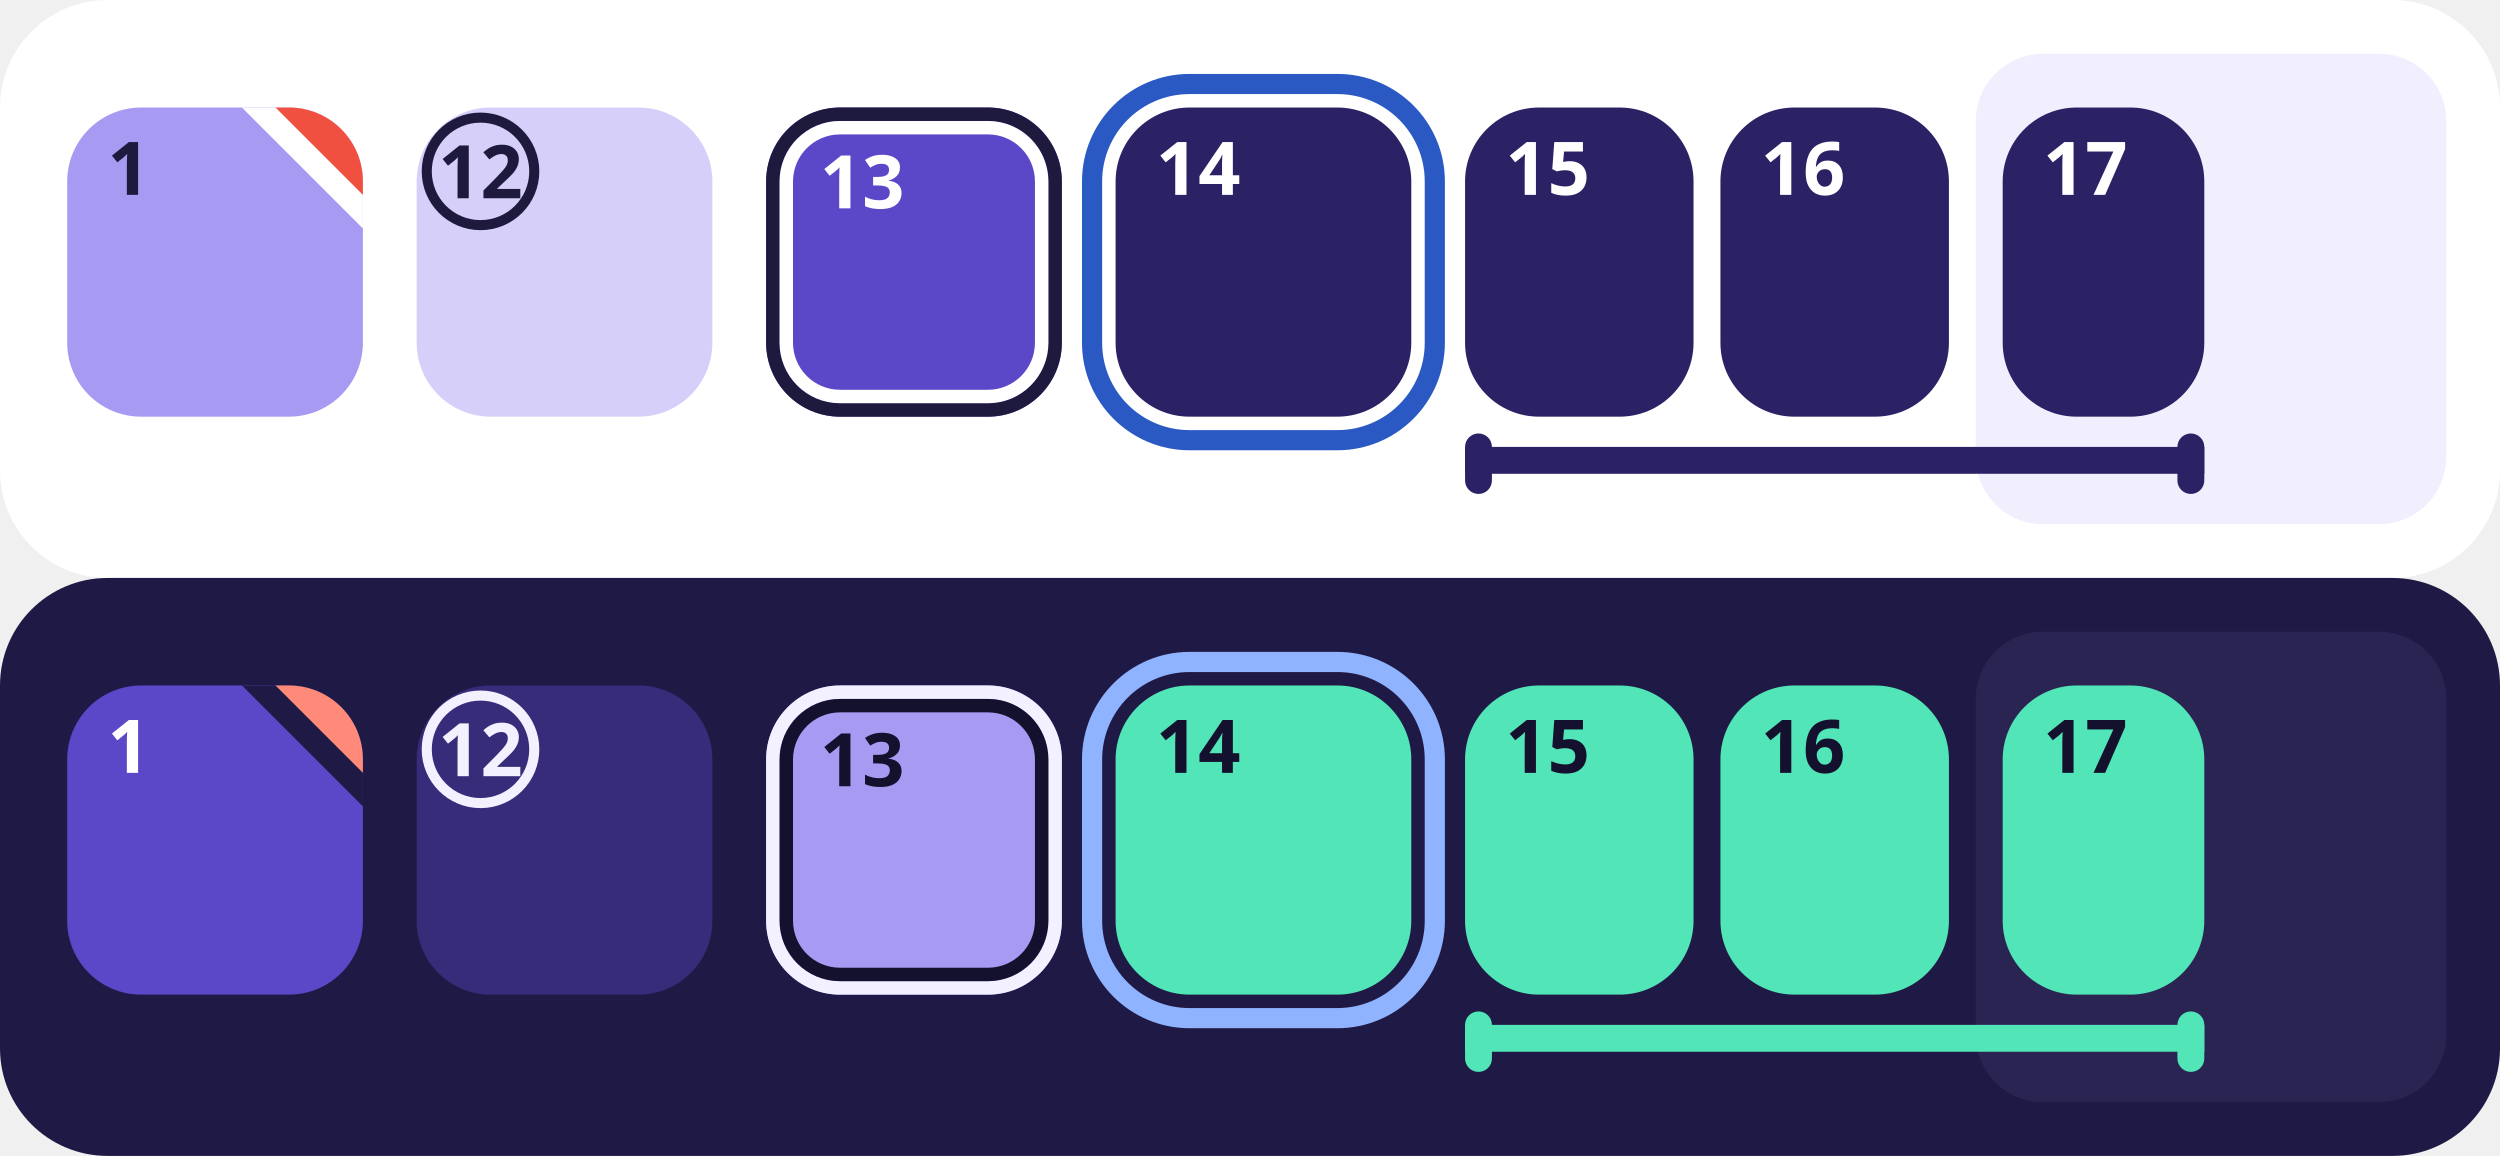
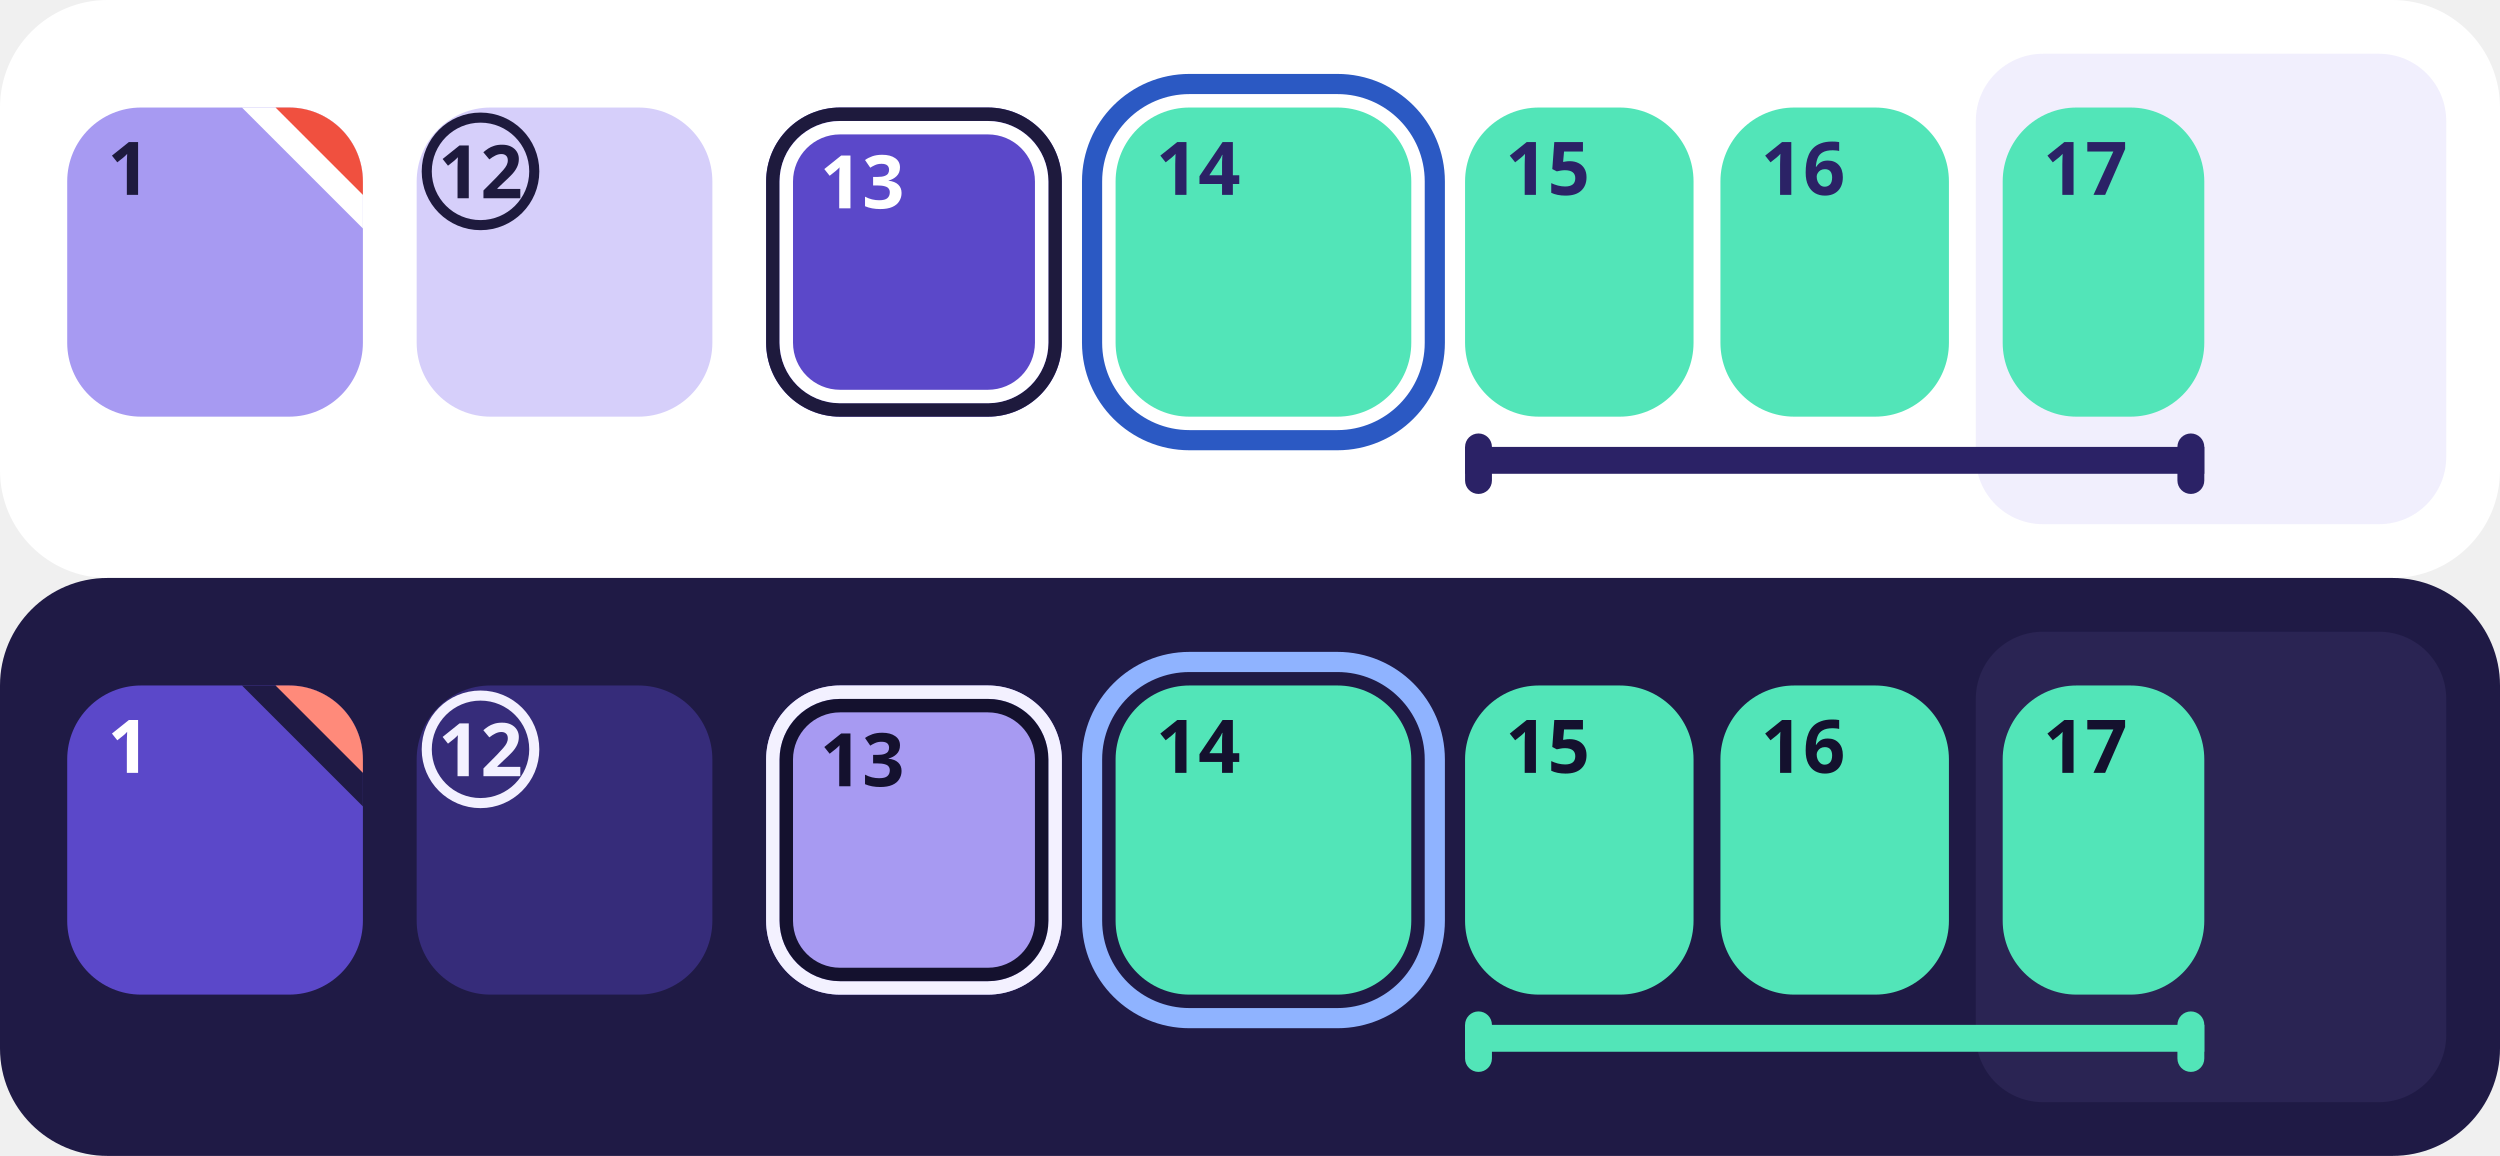
<svg xmlns="http://www.w3.org/2000/svg" viewBox="0 0 372 172" width="744" height="344" role="img" aria-labelledby="t d">
  <rect x="0" y="0" width="372" height="86" rx="16" fill="#FFFFFF" />
  <rect x="294" y="8" width="70" height="70" rx="10" fill="#A79AF2" fill-opacity=".16" />
  <g font-family="Figtree, sans-serif" font-weight="600" font-size="11">
    <rect x="10" y="16" width="44" height="46" rx="11" fill="#A79AF2" />
    <path d="M36 16H43A11 11 0 0 1 54 27V34Z" fill="#FFFFFF" />
    <path d="M41 16H43A11 11 0 0 1 54 27V29Z" fill="#F0503F" />
    <text x="16" y="29" fill="#1E1A3D">1</text>
    <rect x="62" y="16" width="44" height="46" rx="11" fill="#D6CFFA" />
    <circle cx="71.5" cy="25.5" r="8" fill="none" stroke="#1E1A3D" stroke-width="1.5" />
    <text x="71.5" y="29.5" text-anchor="middle" fill="#1E1A3D">12</text>
    <rect x="114" y="16" width="44" height="46" rx="11" fill="#5B48C9" />
    <rect x="115" y="17" width="42" height="44" rx="10" fill="none" stroke="#1E1A3D" stroke-width="2" />
    <rect x="117" y="19" width="38" height="40" rx="8" fill="none" stroke="#FFFFFF" stroke-width="2" />
    <text x="122" y="31" fill="#FFFFFF">13</text>
-     <rect x="166" y="16" width="44" height="46" rx="11" fill="#2B2266" />
+     <rect x="166" y="16" width="44" height="46" rx="11" fill="#52E5B8" />
    <rect x="162.5" y="12.5" width="51" height="53" rx="14.5" fill="none" stroke="#2B59C3" stroke-width="3" />
-     <text x="172" y="29" fill="#FFFFFF">14</text>
-     <rect x="218" y="16" width="34" height="46" rx="11" fill="#2B2266" />
-     <rect x="256" y="16" width="34" height="46" rx="11" fill="#2B2266" />
-     <rect x="298" y="16" width="30" height="46" rx="11" fill="#2B2266" />
+     <text x="172" y="29" fill="#2B2266">14</text>
+     <rect x="218" y="16" width="34" height="46" rx="11" fill="#52E5B8" />
+     <rect x="256" y="16" width="34" height="46" rx="11" fill="#52E5B8" />
+     <rect x="298" y="16" width="30" height="46" rx="11" fill="#52E5B8" />
    <rect x="218" y="66.5" width="110" height="4" fill="#2B2266" />
    <rect x="218" y="64.5" width="4" height="9" rx="2" fill="#2B2266" />
    <rect x="324" y="64.5" width="4" height="9" rx="2" fill="#2B2266" />
-     <text x="224" y="29" fill="#FFFFFF">15</text>
-     <text x="262" y="29" fill="#FFFFFF">16</text>
-     <text x="304" y="29" fill="#FFFFFF" font-weight="700">17</text>
+     <text x="224" y="29" fill="#2B2266">15</text>
+     <text x="262" y="29" fill="#2B2266">16</text>
+     <text x="304" y="29" fill="#2B2266" font-weight="700">17</text>
  </g>
  <rect x="0" y="86" width="372" height="86" rx="16" fill="#1F1A45" />
  <rect x="294" y="94" width="70" height="70" rx="10" fill="#A79AF2" fill-opacity=".08" />
  <g font-family="Figtree, sans-serif" font-weight="600" font-size="11">
    <rect x="10" y="102" width="44" height="46" rx="11" fill="#5B48C9" />
    <path d="M36 102H43A11 11 0 0 1 54 113V120Z" fill="#1F1A45" />
    <path d="M41 102H43A11 11 0 0 1 54 113V115Z" fill="#FF8A7A" />
    <text x="16" y="115" fill="#FFFFFF">1</text>
    <rect x="62" y="102" width="44" height="46" rx="11" fill="#362C7A" />
    <circle cx="71.5" cy="111.5" r="8" fill="none" stroke="#F3F1FF" stroke-width="1.5" />
    <text x="71.5" y="115.5" text-anchor="middle" fill="#F3F1FF">12</text>
    <rect x="114" y="102" width="44" height="46" rx="11" fill="#A79AF2" />
    <rect x="115" y="103" width="42" height="44" rx="10" fill="none" stroke="#F3F1FF" stroke-width="2" />
    <rect x="117" y="105" width="38" height="40" rx="8" fill="none" stroke="#14112E" stroke-width="2" />
    <text x="122" y="117" fill="#14112E">13</text>
    <rect x="166" y="102" width="44" height="46" rx="11" fill="#52E5B8" />
    <rect x="162.5" y="98.5" width="51" height="53" rx="14.5" fill="none" stroke="#8FB3FF" stroke-width="3" />
    <text x="172" y="115" fill="#14112E">14</text>
    <rect x="218" y="102" width="34" height="46" rx="11" fill="#52E5B8" />
    <rect x="256" y="102" width="34" height="46" rx="11" fill="#52E5B8" />
    <rect x="298" y="102" width="30" height="46" rx="11" fill="#52E5B8" />
    <rect x="218" y="152.5" width="110" height="4" fill="#52E5B8" />
    <rect x="218" y="150.5" width="4" height="9" rx="2" fill="#52E5B8" />
    <rect x="324" y="150.5" width="4" height="9" rx="2" fill="#52E5B8" />
    <text x="224" y="115" fill="#14112E">15</text>
    <text x="262" y="115" fill="#14112E">16</text>
    <text x="304" y="115" fill="#14112E" font-weight="700">17</text>
  </g>
</svg>
